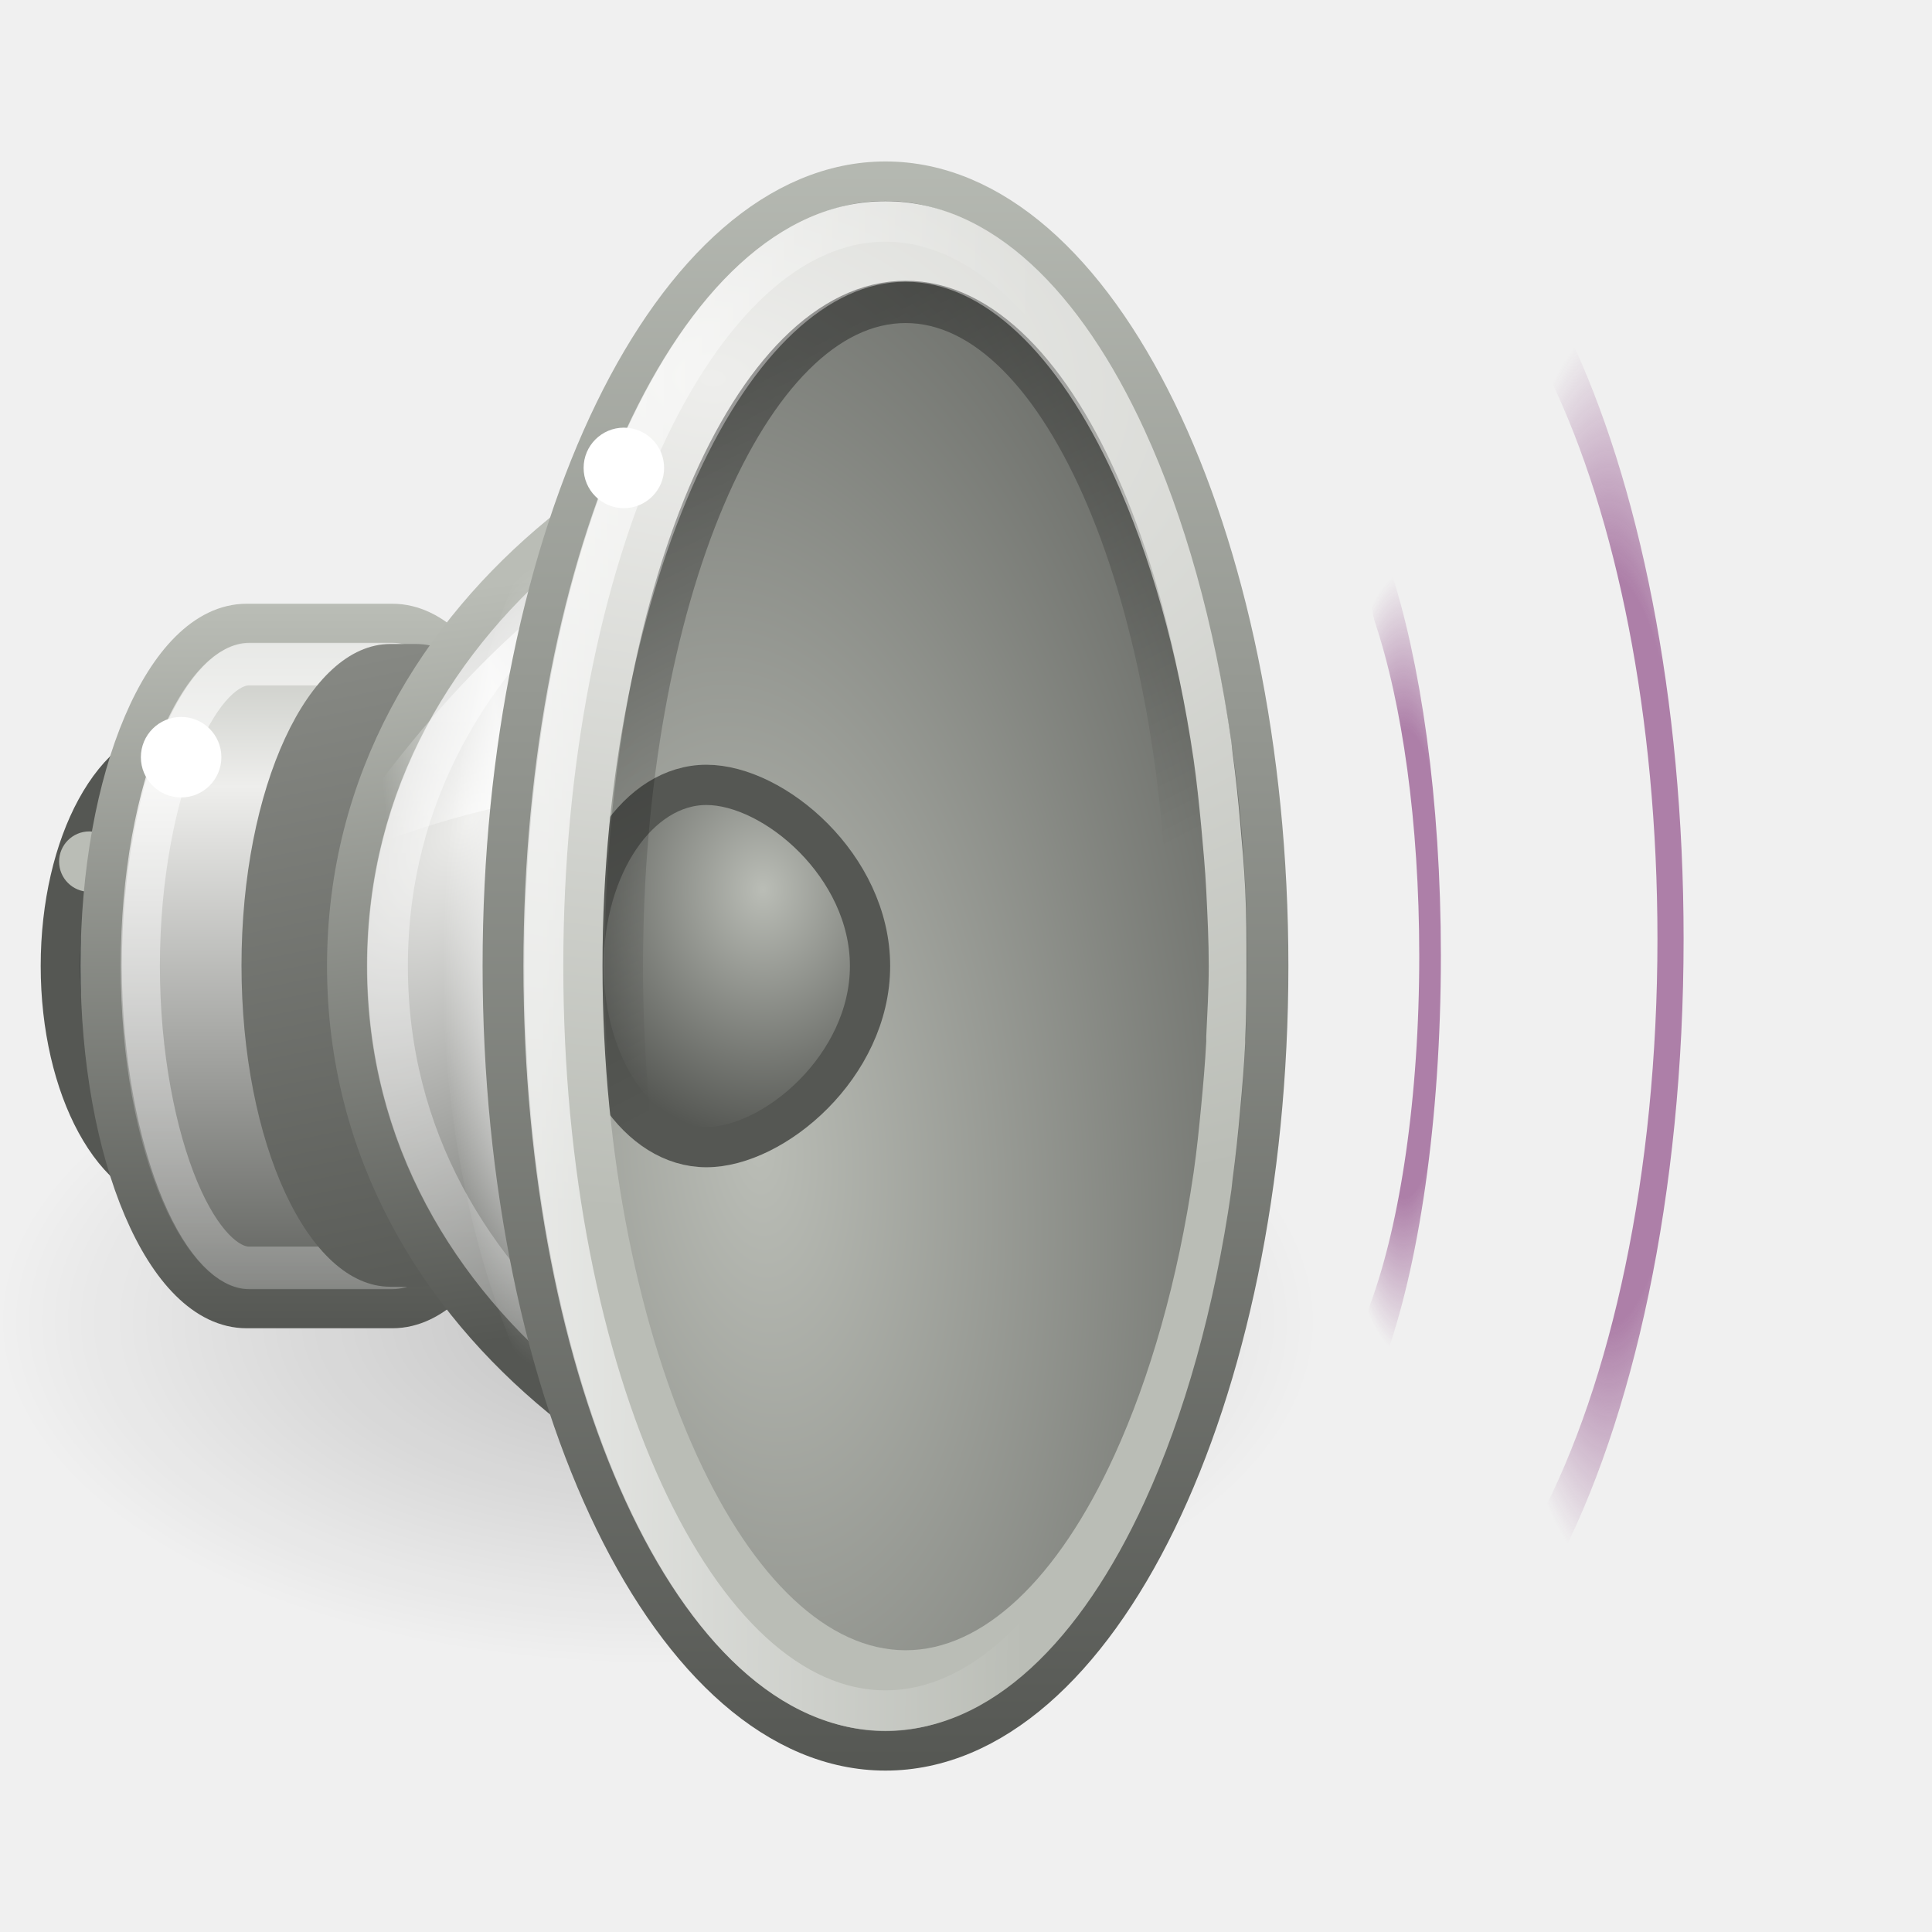
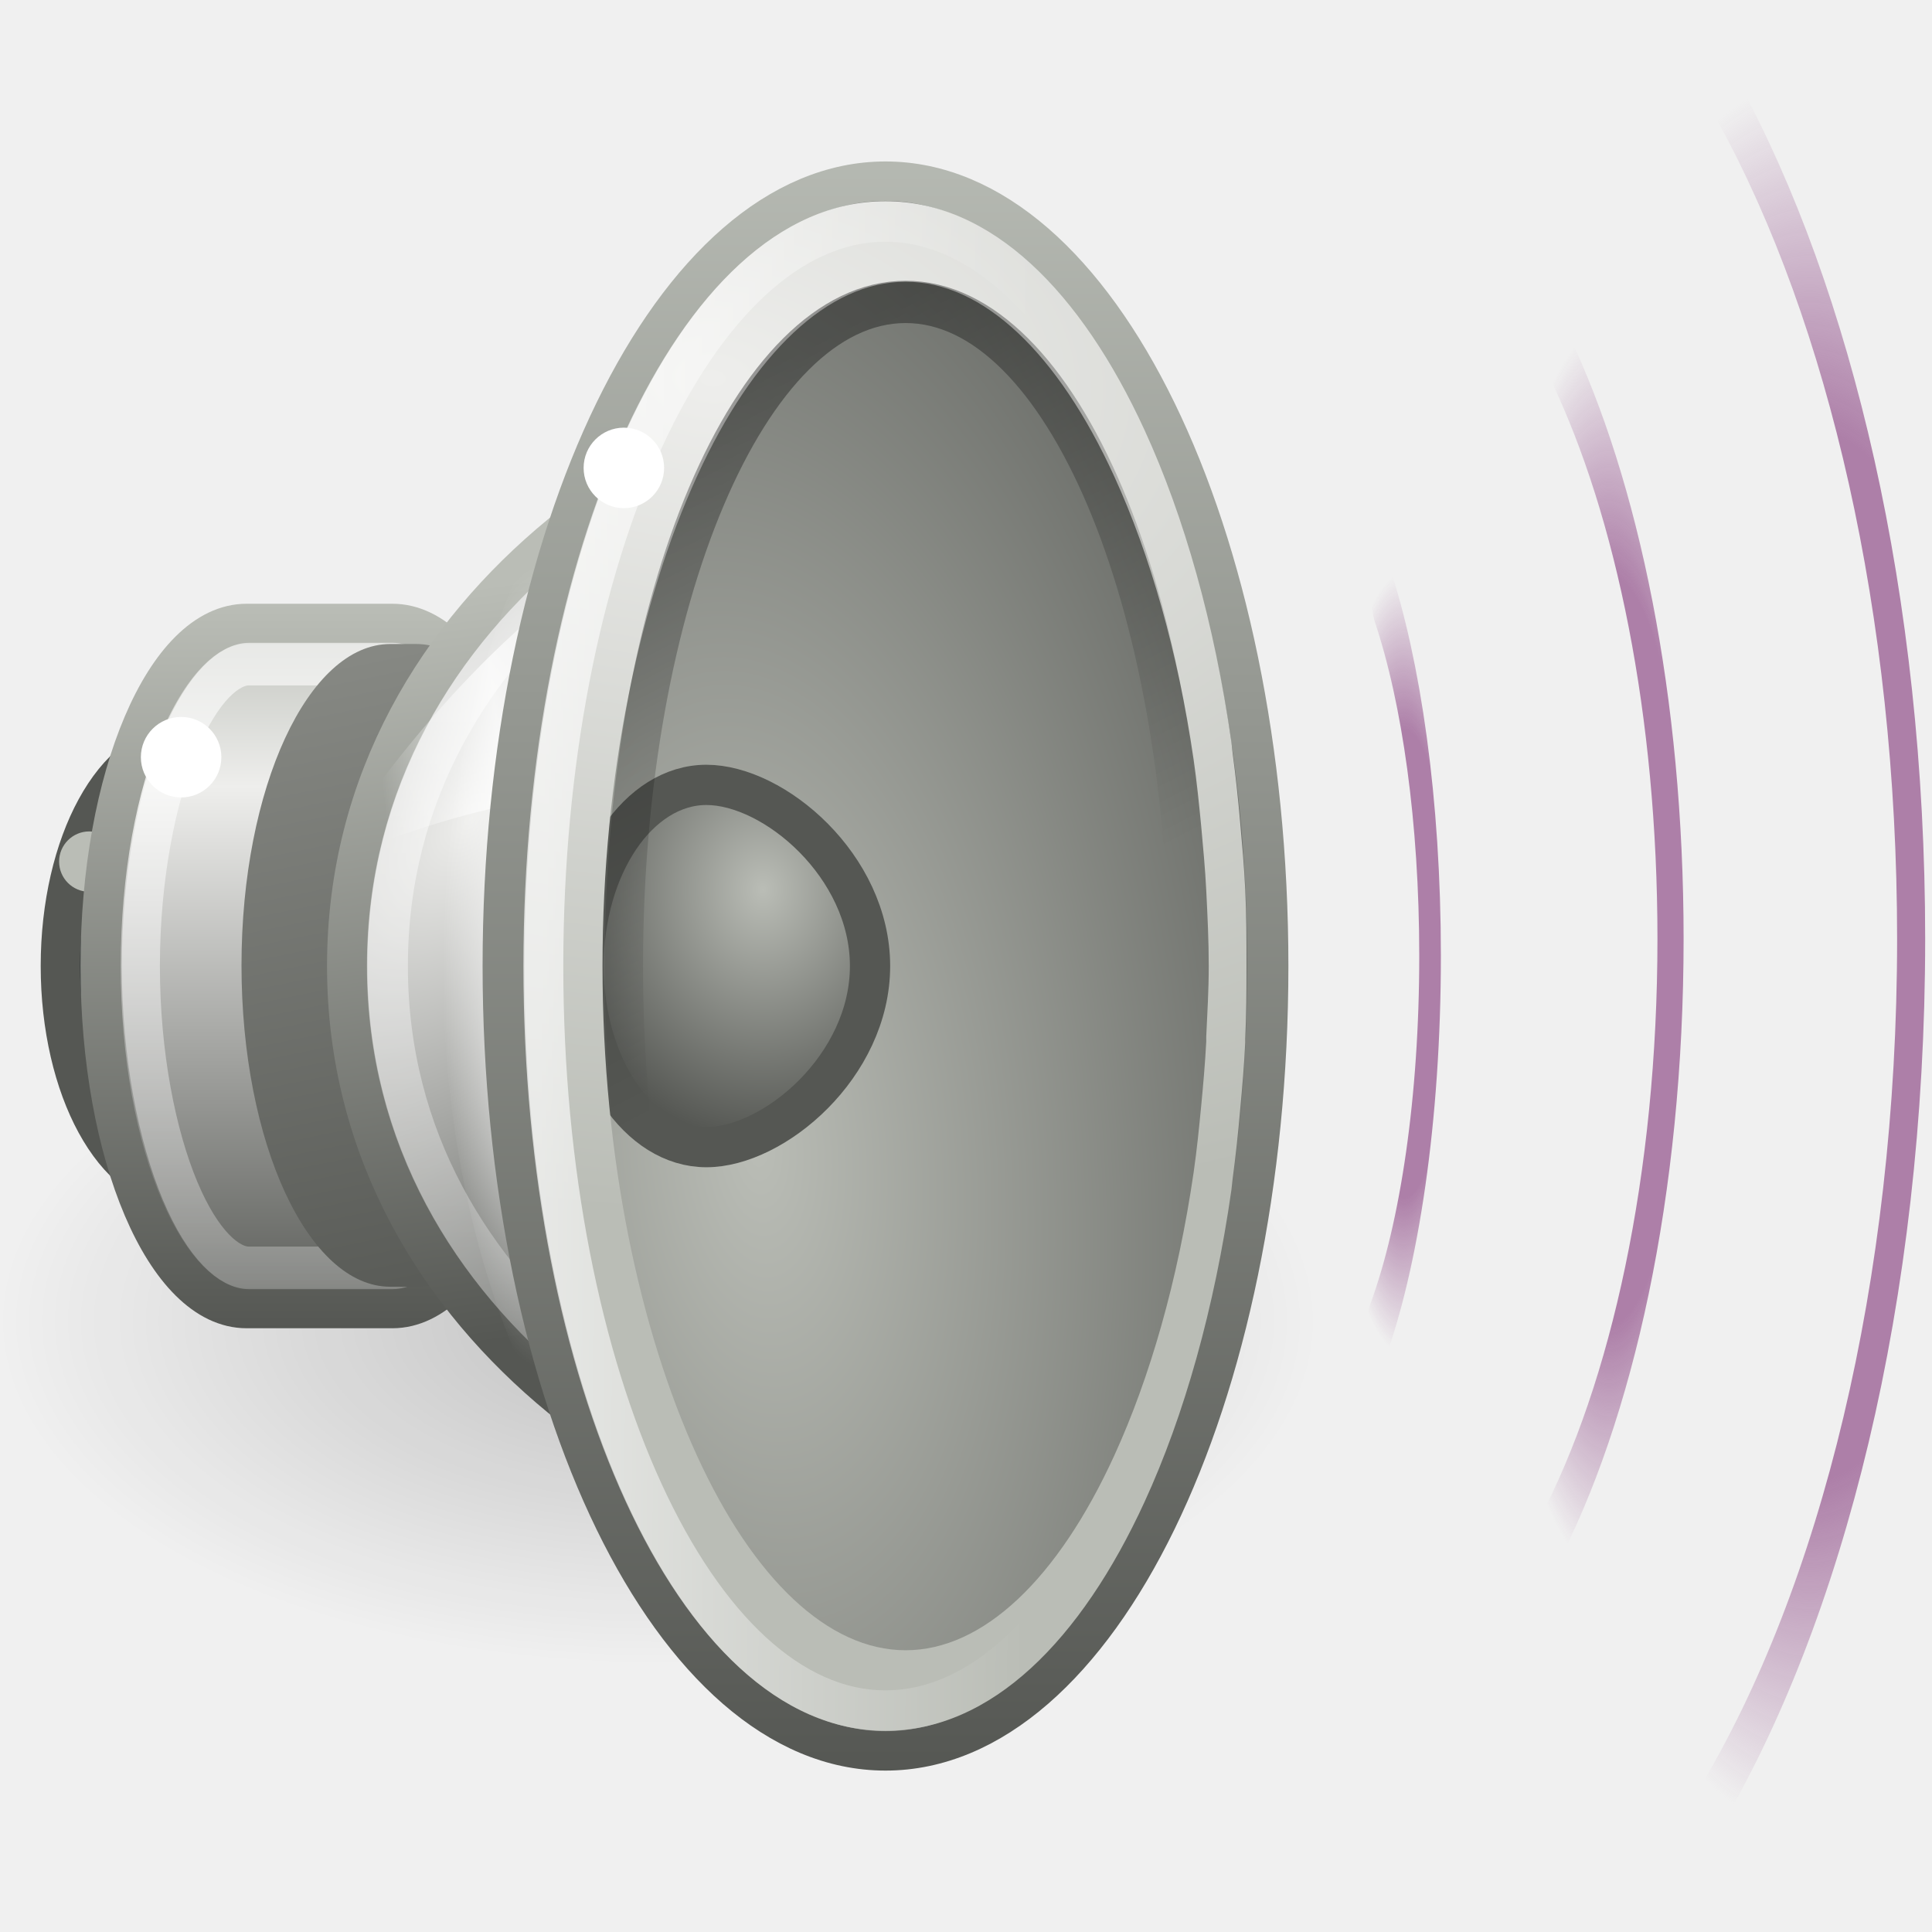
- <svg xmlns="http://www.w3.org/2000/svg" xmlns:xlink="http://www.w3.org/1999/xlink" width="48px" height="48px" id="svg7494">
+ <svg xmlns="http://www.w3.org/2000/svg" xmlns:xlink="http://www.w3.org/1999/xlink" width="48px" height="48px" id="svg7494" version="1.1">
  <defs id="defs7496">
+     <linearGradient id="linearGradient8646">
+       <stop id="stop8648" offset="0" style="stop-color:#ad7fa8;stop-opacity:1" />
+       <stop style="stop-color:#ad7fa8;stop-opacity:1" offset="0.6" id="stop8650" />
+       <stop id="stop8652" offset="1" style="stop-color:#ad7fa8;stop-opacity:0" />
+     </linearGradient>
    <linearGradient id="linearGradient7277">
      <stop id="stop7279" offset="0" style="stop-color:#ad7fa8;stop-opacity:1" />
      <stop style="stop-color:#ad7fa8;stop-opacity:1" offset="0.6" id="stop7281" />
      <stop id="stop7283" offset="1" style="stop-color:#ad7fa8;stop-opacity:0" />
    </linearGradient>
    <radialGradient xlink:href="#linearGradient7277" id="radialGradient6984" cx="60.641" cy="22.656" fx="60.641" fy="22.656" r="2.619" gradientTransform="matrix(2.145453,0,0,3.019163,-69.461,-45.74667)" gradientUnits="userSpaceOnUse" />
    <linearGradient id="linearGradient7269">
      <stop id="stop7271" offset="0" style="stop-color:#ad7fa8;stop-opacity:1" />
      <stop style="stop-color:#ad7fa8;stop-opacity:1" offset="0.6" id="stop7273" />
      <stop id="stop7275" offset="1" style="stop-color:#ad7fa8;stop-opacity:0" />
    </linearGradient>
    <radialGradient xlink:href="#linearGradient7269" id="radialGradient6976" cx="70.531" cy="22.734" fx="70.531" fy="22.734" r="3.598" gradientTransform="matrix(1.808712,0,0,3.523427,-57.03945,-57.36854)" gradientUnits="userSpaceOnUse" />
    <linearGradient id="linearGradient6700">
      <stop style="stop-color:#ffffff;stop-opacity:1;" offset="0" id="stop6702" />
      <stop style="stop-color:#ffffff;stop-opacity:0;" offset="1" id="stop6704" />
    </linearGradient>
    <linearGradient xlink:href="#linearGradient6700" id="linearGradient6706" x1="17.5" y1="25.587" x2="28.555" y2="25.699" gradientUnits="userSpaceOnUse" />
    <linearGradient id="linearGradient6628">
      <stop style="stop-color:#000000;stop-opacity:1;" offset="0" id="stop6630" />
      <stop style="stop-color:#000000;stop-opacity:0;" offset="1" id="stop6632" />
    </linearGradient>
    <linearGradient xlink:href="#linearGradient6628" id="linearGradient6634" x1="23.238" y1="12.159" x2="29.893" y2="26.354" gradientUnits="userSpaceOnUse" />
    <linearGradient id="linearGradient6607">
      <stop style="stop-color:#eeeeec;stop-opacity:1" offset="0" id="stop6609" />
      <stop style="stop-color:#babdb6;stop-opacity:1" offset="1" id="stop6611" />
    </linearGradient>
    <radialGradient xlink:href="#linearGradient6607" id="radialGradient6625" gradientUnits="userSpaceOnUse" gradientTransform="matrix(3.98663,0.1169977,0,-2.530036,-104.627,112.7434)" cx="30.685" cy="42.261" fx="30.685" fy="42.261" r="8.228" />
    <linearGradient id="linearGradient6589">
      <stop style="stop-color:#babdb6;stop-opacity:1" offset="0" id="stop6591" />
      <stop style="stop-color:#555753;stop-opacity:1" offset="1" id="stop6593" />
    </linearGradient>
    <radialGradient xlink:href="#linearGradient6589" id="radialGradient6603" cx="20.884" cy="20.434" fx="20.884" fy="20.434" r="4" gradientTransform="matrix(1.309394,0,0,1.560493,-8.388851,-9.784483)" gradientUnits="userSpaceOnUse" />
    <linearGradient id="linearGradient6643">
      <stop style="stop-color:#555753;stop-opacity:1" offset="0" id="stop6645" />
      <stop style="stop-color:#d3d7cf;stop-opacity:1" offset="1" id="stop6647" />
    </linearGradient>
    <linearGradient xlink:href="#linearGradient6643" id="linearGradient6801" gradientUnits="userSpaceOnUse" x1="33.431" y1="45.052" x2="33.431" y2="0.31" />
    <linearGradient id="linearGradient6667">
      <stop id="stop6669" offset="0" style="stop-color:#babdb6;stop-opacity:1" />
      <stop id="stop6671" offset="1" style="stop-color:#555753;stop-opacity:1" />
    </linearGradient>
    <radialGradient xlink:href="#linearGradient6667" id="radialGradient6595" cx="23.165" cy="30.233" fx="23.165" fy="30.233" r="8.189" gradientTransform="matrix(1.734627,-0.1698771,0.327755,3.617523,-27.42934,-73.69679)" gradientUnits="userSpaceOnUse" />
    <linearGradient id="linearGradient6573">
      <stop style="stop-color:#ffffff;stop-opacity:1;" offset="0" id="stop6575" />
      <stop style="stop-color:#ffffff;stop-opacity:0;" offset="1" id="stop6577" />
    </linearGradient>
    <linearGradient xlink:href="#linearGradient6573" id="linearGradient6579" x1="12.198" y1="9.26" x2="12.198" y2="47.497" gradientUnits="userSpaceOnUse" />
    <linearGradient id="linearGradient6379">
      <stop style="stop-color:white;stop-opacity:0;" offset="0" id="stop6381" />
      <stop id="stop21606" offset="0.5" style="stop-color:white;stop-opacity:1;" />
      <stop style="stop-color:white;stop-opacity:0;" offset="1" id="stop6383" />
    </linearGradient>
    <linearGradient xlink:href="#linearGradient6379" id="linearGradient6641" gradientUnits="userSpaceOnUse" x1="20.226" y1="20.334" x2="11.438" y2="21.75" gradientTransform="matrix(0.6666667,0,0,1,1.999787,-1)" />
    <linearGradient id="linearGradient6651">
      <stop style="stop-color:#ffffff;stop-opacity:1;" offset="0" id="stop6653" />
      <stop style="stop-color:#ffffff;stop-opacity:0;" offset="1" id="stop6655" />
    </linearGradient>
    <radialGradient xlink:href="#linearGradient6651" id="radialGradient6657" cx="23.987" cy="27.053" fx="23.987" fy="27.053" r="7.75" gradientTransform="matrix(-0.2432942,0,0,-1.254313,25.2214,61.87064)" gradientUnits="userSpaceOnUse" />
    <linearGradient id="linearGradient6627">
      <stop style="stop-color:#555753;stop-opacity:1" offset="0" id="stop6629" />
      <stop style="stop-color:#babdb6;stop-opacity:1" offset="1" id="stop6631" />
    </linearGradient>
    <linearGradient xlink:href="#linearGradient6627" id="linearGradient6545" x1="7.75" y1="33.047" x2="4.643" y2="12.064" gradientUnits="userSpaceOnUse" gradientTransform="matrix(0.9114584,0,0,0.8787879,2.700308,4.666654)" />
    <linearGradient id="linearGradient6633">
      <stop id="stop6635" offset="0" style="stop-color:#eeeeec;stop-opacity:1;" />
      <stop id="stop6637" offset="1" style="stop-color:#61635f;stop-opacity:1" />
    </linearGradient>
    <radialGradient xlink:href="#linearGradient6633" id="radialGradient6553" cx="9.32" cy="18.817" fx="9.32" fy="18.817" r="12.5" gradientTransform="matrix(0.7132478,0.5221478,-0.9280778,1.178489,22.51693,-6.7083)" gradientUnits="userSpaceOnUse" />
    <linearGradient id="linearGradient6546">
      <stop style="stop-color:#555753;stop-opacity:1;" offset="0" id="stop6548" />
      <stop style="stop-color:#888a85;stop-opacity:1" offset="1" id="stop6550" />
    </linearGradient>
    <linearGradient xlink:href="#linearGradient6546" id="linearGradient6558" gradientUnits="userSpaceOnUse" x1="80.693" y1="31.561" x2="77.125" y2="14" gradientTransform="translate(-70.00021,2)" />
    <linearGradient id="linearGradient6531">
      <stop style="stop-color:#ffffff;stop-opacity:1;" offset="0" id="stop6533" />
      <stop style="stop-color:#ffffff;stop-opacity:0;" offset="1" id="stop6535" />
    </linearGradient>
    <linearGradient xlink:href="#linearGradient6531" id="linearGradient6537" x1="3.845" y1="15.561" x2="3.845" y2="39.884" gradientUnits="userSpaceOnUse" />
    <linearGradient id="linearGradient5533">
      <stop style="stop-color:#555753;stop-opacity:1" offset="0" id="stop5535" />
      <stop style="stop-color:#babdb6;stop-opacity:1" offset="1" id="stop5537" />
    </linearGradient>
    <linearGradient xlink:href="#linearGradient5533" id="linearGradient5547" gradientUnits="userSpaceOnUse" x1="80.062" y1="14" x2="80.062" y2="-4.009" gradientTransform="matrix(0.90625,0,0,1,-65.92209,19)" />
    <linearGradient id="linearGradient2793">
      <stop style="stop-color:#babdb6;stop-opacity:1;" offset="0" id="stop2795" />
      <stop id="stop2801" offset="0.253" style="stop-color:#eeeeec;stop-opacity:1;" />
      <stop style="stop-color:#555753;stop-opacity:1" offset="1" id="stop2797" />
    </linearGradient>
    <linearGradient xlink:href="#linearGradient2793" id="linearGradient5545" gradientUnits="userSpaceOnUse" x1="78.5" y1="-4.007" x2="78.5" y2="14.001" gradientTransform="matrix(0.90625,0,0,1,-65.92209,19)" />
    <linearGradient id="linearGradient17123">
      <stop style="stop-color:black;stop-opacity:1;" offset="0" id="stop17125" />
      <stop style="stop-color:black;stop-opacity:0;" offset="1" id="stop17127" />
    </linearGradient>
    <radialGradient xlink:href="#linearGradient17123" id="radialGradient7118" gradientUnits="userSpaceOnUse" gradientTransform="matrix(1,0,0,0.330579,0,24.67693)" cx="11.402" cy="36.863" fx="11.402" fy="36.863" r="10.695" />
+     <radialGradient xlink:href="#linearGradient6958" id="radialGradient6964" cx="72.496" cy="22.844" fx="72.496" fy="22.844" r="4.82" gradientTransform="matrix(2.699942,0,0,3.571388,-122.4685,-58.74013)" gradientUnits="userSpaceOnUse" />
+     <linearGradient id="linearGradient6958">
+       <stop style="stop-color:#729fcf;stop-opacity:1;" offset="0" id="stop6960" />
+       <stop id="stop6966" offset="0.6" style="stop-color:#729fcf;stop-opacity:1;" />
+       <stop style="stop-color:#729fcf;stop-opacity:0;" offset="1" id="stop6962" />
+     </linearGradient>
+     <radialGradient xlink:href="#linearGradient8646" id="radialGradient6968" gradientUnits="userSpaceOnUse" gradientTransform="matrix(2.699942,0,0,3.682843,-122.4685,-61.28619)" cx="72.496" cy="22.844" fx="72.496" fy="22.844" r="4.82" />
  </defs>
  <g id="layer1">
    <path style="opacity:0.2;fill:url(#radialGradient7118);fill-opacity:1;stroke:none;stroke-width:1;stroke-linecap:round;stroke-linejoin:round;stroke-miterlimit:4;stroke-dasharray:none;stroke-dashoffset:1.2;stroke-opacity:1;display:inline" id="path16236" d="M 22.097,36.863 A 10.695,3.536 0 1 1 0.707,36.863 A 10.695,3.536 0 1 1 22.097,36.863 z" transform="matrix(1.536591,0,0,2.419973,-1.172533,-56.38486)" />
    <path style="fill:#2e3436;fill-opacity:1;stroke:#555753;stroke-width:1.303;stroke-linecap:round;stroke-linejoin:miter;stroke-miterlimit:4;stroke-dasharray:none;stroke-dashoffset:0;stroke-opacity:1;display:inline" id="path5330" d="M 8,25 A 4,7 0 1 1 0,25 A 4,7 0 1 1 8,25 z" transform="matrix(0.75,0,0,0.7857143,1.499787,4.357156)" />
    <path style="opacity:1;fill:#babdb6;fill-opacity:1;stroke:none;stroke-width:1;stroke-linecap:round;stroke-linejoin:round;stroke-miterlimit:4;stroke-dasharray:none;stroke-dashoffset:1.2;stroke-opacity:1;display:inline" id="path6659" d="M 4.5,20.75 A 0.75,0.75 0 1 1 3,20.75 A 0.75,0.75 0 1 1 4.5,20.75 z" transform="translate(-1.531463,0.6562497)" />
    <path style="fill:url(#linearGradient5545);fill-opacity:1;stroke:url(#linearGradient5547);stroke-width:1;stroke-linecap:round;stroke-linejoin:miter;stroke-miterlimit:4;stroke-dasharray:none;stroke-dashoffset:0;stroke-opacity:1;display:inline" d="M 6.125,15.5 C 4.124,15.5 2.5,19.308 2.5,24 C 2.5,28.692 4.124,32.5 6.125,32.5 L 9.75,32.5 C 11.751,32.5 13.375,28.692 13.375,24 C 13.375,19.308 11.751,15.5 9.75,15.5 L 6.125,15.5 z" id="path2766" />
    <path style="opacity:0.6;fill:none;fill-opacity:1;stroke:url(#linearGradient6537);stroke-width:1.058;stroke-linecap:round;stroke-linejoin:miter;stroke-miterlimit:4;stroke-dasharray:none;stroke-dashoffset:0;stroke-opacity:1;display:inline" id="path5556" d="M 5.5,14.5 C 4.974,14.5 4.234,15.046 3.594,16.406 C 2.954,17.767 2.5,19.782 2.5,22 C 2.5,24.218 2.954,26.233 3.594,27.594 C 4.234,28.954 4.974,29.5 5.5,29.5 L 9.5,29.5 C 10.026,29.5 10.766,28.954 11.406,27.594 C 12.046,26.233 12.5,24.218 12.5,22 C 12.5,19.782 12.046,17.767 11.406,16.406 C 10.766,15.046 10.026,14.5 9.5,14.5 L 5.5,14.5 z" transform="matrix(0.89375,0,0,1,1.265412,2)" />
    <path style="opacity:1;fill:url(#linearGradient6558);fill-opacity:1;stroke:none;stroke-width:1;stroke-linecap:round;stroke-linejoin:miter;stroke-miterlimit:4;stroke-dasharray:none;stroke-dashoffset:0;stroke-opacity:1;display:inline" d="M 9.697,16 C 7.656,16 6,19.577 6,23.984 C 6,28.392 7.656,31.969 9.697,31.969 L 10.334,31.969 C 12.375,31.969 14.031,28.392 14.031,23.984 C 14.031,19.577 12.375,16 10.334,16 L 9.697,16 z" id="path6556" />
    <path style="fill:url(#radialGradient6553);fill-opacity:1;stroke:url(#linearGradient6545);stroke-width:1;stroke-linecap:round;stroke-linejoin:miter;stroke-miterlimit:4;stroke-dasharray:none;stroke-dashoffset:0;stroke-opacity:1;display:inline" d="M 8.625,24 C 8.625,33.227 17.812,38.5 23.5,38.5 C 27.437,38.5 30.5,32.004 30.5,24 C 30.5,15.996 27.437,9.5 23.5,9.5 C 17.812,9.5 8.625,14.773 8.625,24 z" id="path1871" />
    <path style="fill:url(#radialGradient6657);fill-opacity:1;stroke:none;stroke-width:0.878;stroke-linecap:round;stroke-linejoin:miter;stroke-miterlimit:4;stroke-dasharray:none;stroke-dashoffset:0;stroke-opacity:1;display:inline" id="path6649" d="M 33,27.938 A 7.75,16.562 0 1 1 17.5,27.938 A 7.75,16.562 0 1 1 33,27.938 z" transform="matrix(1.322581,0,0,1.026415,-12.14537,-4.675471)" />
    <path style="opacity:0.734;fill:url(#linearGradient6641);fill-opacity:1;fill-rule:evenodd;stroke:none;stroke-width:1px;stroke-linecap:butt;stroke-linejoin:miter;stroke-opacity:1;display:inline" d="M 16,13.375 C 13.416,14.77 10.541,17.571 8,21.5 C 10.699,20.374 13.491,19.54 16,19.75 L 16,13.375 z" id="path6639" />
    <path style="opacity:0.586;fill:none;fill-opacity:1;stroke:url(#linearGradient6579);stroke-width:1.127;stroke-linecap:round;stroke-linejoin:miter;stroke-miterlimit:4;stroke-dasharray:none;stroke-dashoffset:0;stroke-opacity:1;display:inline" id="path6567" d="M 22.812,6.5 C 20.017,6.5 16.088,7.933 12.969,10.594 C 9.849,13.254 7.5,17.074 7.5,22 C 7.5,26.926 9.849,30.746 12.969,33.406 C 16.088,36.067 20.017,37.5 22.812,37.5 C 24.395,37.5 26.045,36.056 27.344,33.25 C 28.642,30.444 29.5,26.429 29.5,22 C 29.5,17.571 28.642,13.556 27.344,10.75 C 26.045,7.944 24.395,6.5 22.812,6.5 z" transform="matrix(0.9034091,0,0,0.8709678,2.849219,4.838709)" />
    <path style="fill:url(#radialGradient6595);fill-opacity:1;stroke:url(#linearGradient6801);stroke-width:0.832;stroke-linecap:round;stroke-linejoin:miter;stroke-miterlimit:4;stroke-dasharray:none;stroke-dashoffset:0;stroke-opacity:1;display:inline" id="path1873" d="M 33,27.938 A 7.75,16.562 0 1 1 17.5,27.938 A 7.75,16.562 0 1 1 33,27.938 z" transform="matrix(1.225806,0,0,1.177358,-8.951807,-8.892453)" />
    <path style="fill:url(#radialGradient6603);fill-opacity:1;stroke:#555753;stroke-width:1;stroke-linecap:round;stroke-linejoin:miter;stroke-miterlimit:4;stroke-dashoffset:0;stroke-opacity:1;display:inline" d="M 21.616,24 C 21.616,26.484 19.233,28.5 17.55,28.5 C 15.866,28.5 14.5,26.484 14.5,24 C 14.5,21.516 15.866,19.5 17.55,19.5 C 19.233,19.5 21.616,21.516 21.616,24 z" id="path3672" />
    <path style="opacity:1;fill:url(#radialGradient6625);fill-opacity:1;stroke:none;stroke-width:0.903;stroke-linecap:round;stroke-linejoin:miter;stroke-miterlimit:4;stroke-dasharray:none;stroke-dashoffset:0;stroke-opacity:1;display:inline" d="M 22,5 C 19.367,5 17.142,7.25 15.562,10.688 C 13.983,14.125 13.031,18.83 13.031,24 C 13.031,29.17 13.983,33.875 15.562,37.312 C 17.142,40.75 19.367,43 22,43 C 24.632,43 26.858,40.75 28.437,37.312 C 29.424,35.164 30.174,32.501 30.594,29.562 C 30.607,29.47 30.612,29.375 30.625,29.281 C 30.701,28.714 30.761,28.15 30.812,27.562 C 30.863,27.016 30.91,26.469 30.937,25.906 C 30.939,25.875 30.936,25.844 30.937,25.812 C 30.965,25.217 30.969,24.612 30.969,24 C 30.969,23.356 30.968,22.72 30.937,22.094 C 30.911,21.537 30.86,20.979 30.812,20.438 C 30.761,19.85 30.701,19.286 30.625,18.719 C 30.611,18.624 30.608,18.532 30.594,18.438 C 30.174,15.499 29.424,12.836 28.437,10.688 C 26.858,7.25 24.632,5 22,5 z M 22.5,7 C 24.422,7 26.28,8.766 27.687,11.844 C 28.567,13.768 29.264,16.179 29.656,18.875 C 29.734,19.414 29.79,19.97 29.844,20.531 C 29.891,21.057 29.943,21.585 29.969,22.125 C 30,22.745 30.031,23.361 30.031,24 C 30.031,24.596 29.996,25.17 29.969,25.75 C 29.967,25.791 29.97,25.834 29.969,25.875 C 29.941,26.412 29.894,26.948 29.844,27.469 C 29.79,28.03 29.734,28.586 29.656,29.125 C 29.264,31.821 28.567,34.232 27.687,36.156 C 26.28,39.234 24.422,41 22.5,41 C 20.578,41 18.719,39.234 17.312,36.156 C 15.905,33.078 14.969,28.766 14.969,24 C 14.969,19.234 15.905,14.922 17.312,11.844 C 18.719,8.766 20.578,7 22.5,7 z" id="path6605" />
    <path style="opacity:0.366;fill:none;fill-opacity:1;stroke:url(#linearGradient6634);stroke-width:1.054;stroke-linecap:round;stroke-linejoin:miter;stroke-miterlimit:4;stroke-dasharray:none;stroke-dashoffset:0;stroke-opacity:1;display:inline" id="path6615" d="M 33,27.938 A 7.75,16.562 0 1 1 17.5,27.938 A 7.75,16.562 0 1 1 33,27.938 z" transform="matrix(0.9032258,0,0,0.9962264,-0.3066663,-3.832075)" />
    <path style="opacity:1;fill:#ffffff;fill-opacity:1;stroke:none;stroke-width:1;stroke-linecap:round;stroke-linejoin:round;stroke-miterlimit:4;stroke-dasharray:none;stroke-dashoffset:1.2;stroke-opacity:1;display:inline" id="path6661" d="M 21.5,13.5 A 1,1 0 1 1 19.5,13.5 A 1,1 0 1 1 21.5,13.5 z" transform="translate(-16.00021,5.3125)" />
    <path style="opacity:0.655;fill:none;fill-opacity:1;stroke:url(#linearGradient6706);stroke-width:0.903;stroke-linecap:round;stroke-linejoin:miter;stroke-miterlimit:4;stroke-dasharray:none;stroke-dashoffset:0;stroke-opacity:1;display:inline" id="path6698" d="M 33,27.938 A 7.75,16.562 0 1 1 17.5,27.938 A 7.75,16.562 0 1 1 33,27.938 z" transform="matrix(1.096775,0,0,1.116981,-5.693772,-7.20566)" />
    <path style="opacity:1;fill:#ffffff;fill-opacity:1;stroke:none;stroke-width:1;stroke-linecap:round;stroke-linejoin:round;stroke-miterlimit:4;stroke-dasharray:none;stroke-dashoffset:1.2;stroke-opacity:1;display:inline" id="path5501" d="M 21.5,13.5 A 1,1 0 1 1 19.5,13.5 A 1,1 0 1 1 21.5,13.5 z" transform="translate(-5.000213,-1.875)" />
    <g style="stroke:#ad7fa8;stroke-width:1;stroke-miterlimit:4;stroke-dasharray:none;display:inline" id="g27916" transform="matrix(0.5164697,0,0,1.224298,3.543239,-4.221456)">
      <path id="path21632" d="M 67.562,34.781 C 71.176,31.9 73.5,27.478 73.5,22.5 C 73.5,17.794 71.436,13.57 68.156,10.688" style="opacity:1;fill:none;fill-opacity:1;stroke:url(#radialGradient6976);stroke-width:1.258;stroke-linecap:round;stroke-linejoin:round;stroke-miterlimit:4;stroke-dasharray:none;stroke-dashoffset:1.2;stroke-opacity:1;display:inline" />
    </g>
    <g style="stroke:#ad7fa8;stroke-width:1;stroke-miterlimit:4;stroke-dasharray:none;display:inline" id="g28807" transform="matrix(0.3535062,0,0,1.224298,13.43546,-3.800606)">
      <path id="path27920" d="M 58.781,30.156 C 61.051,28.376 62.5,25.606 62.5,22.5 C 62.5,19.561 61.188,16.94 59.125,15.156" style="opacity:1;fill:none;fill-opacity:1;stroke:url(#radialGradient6984);stroke-width:1.52;stroke-linecap:round;stroke-linejoin:round;stroke-miterlimit:4;stroke-dasharray:none;stroke-dashoffset:1.2;stroke-opacity:1;display:inline" />
    </g>
+     <g style="display:inline;stroke:url(#radialGradient6964)" id="g26136" transform="matrix(0.5949393,0,0,1.224298,1.374015,-4.222162)">
+       <path id="path25249" d="M 69.031,40.188 C 74.191,36.021 77.5,29.643 77.5,22.5 77.5,15.735 74.54,9.664 69.844,5.5" style="display:inline;opacity:1;fill:none;fill-opacity:1;stroke:url(#radialGradient6968);stroke-width:1.172;stroke-linecap:round;stroke-linejoin:round;stroke-miterlimit:4;stroke-dasharray:none;stroke-dashoffset:1.2;stroke-opacity:1" />
+     </g>
  </g>
</svg>
